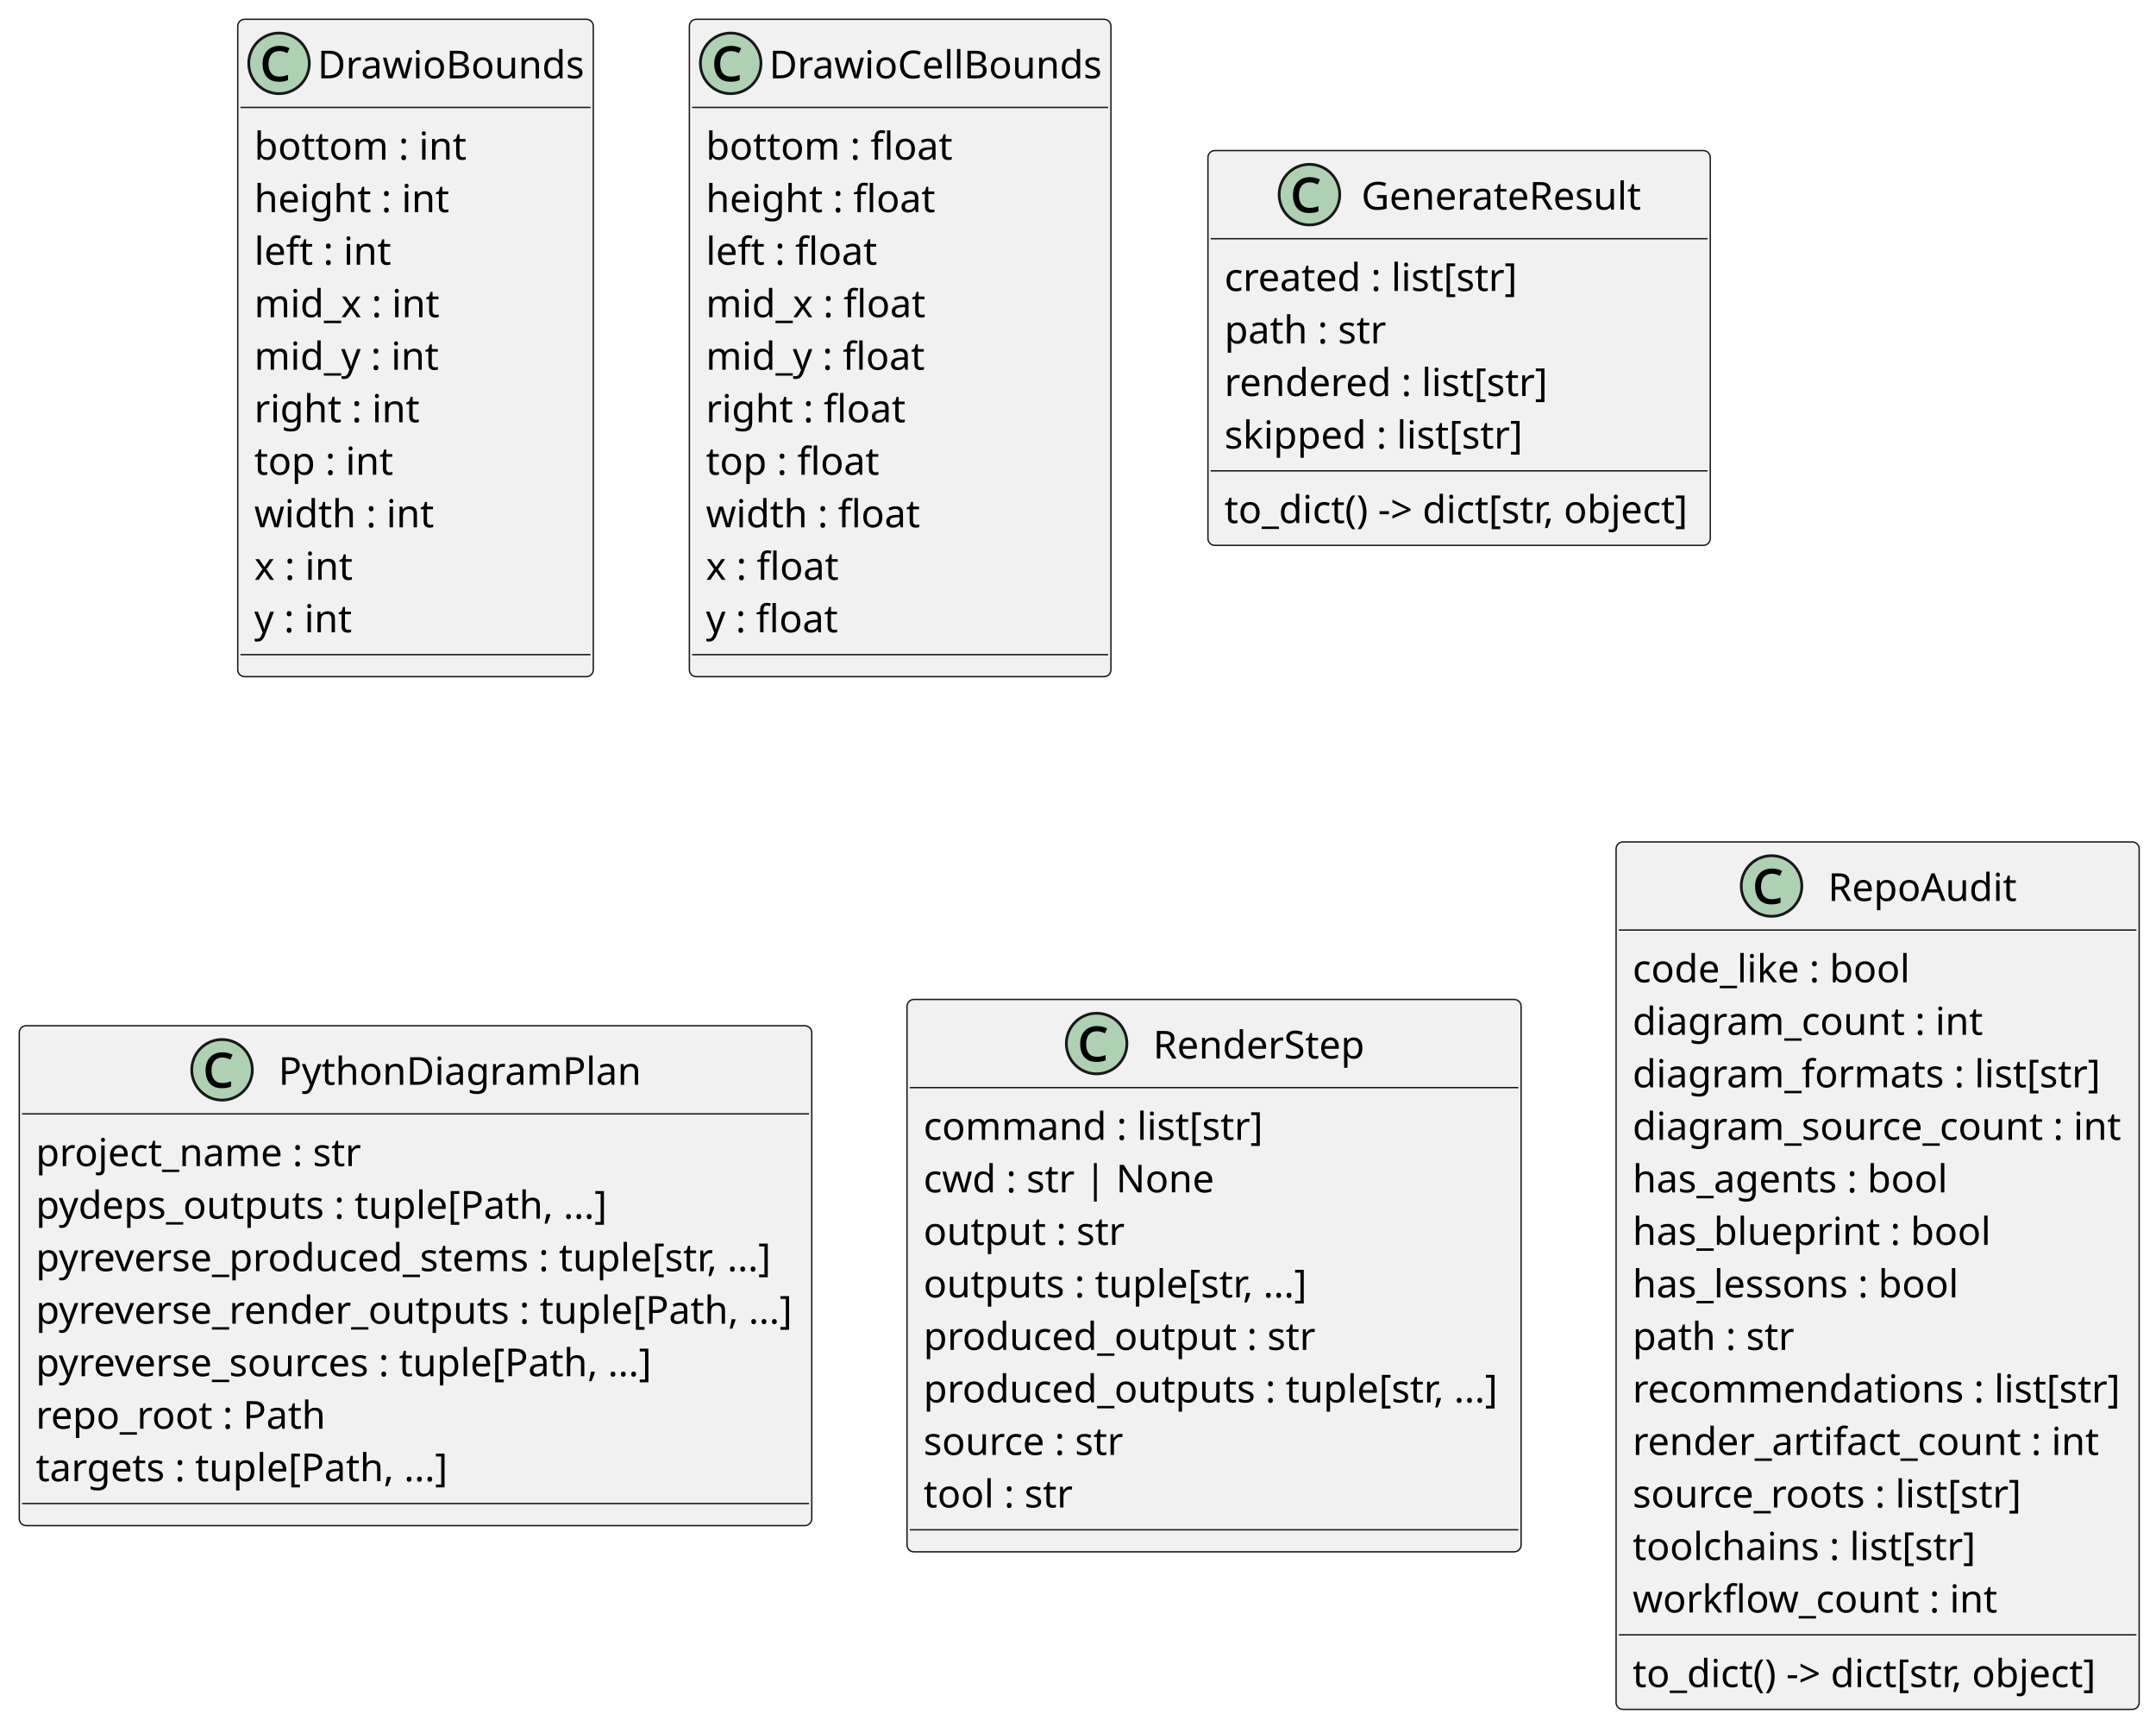
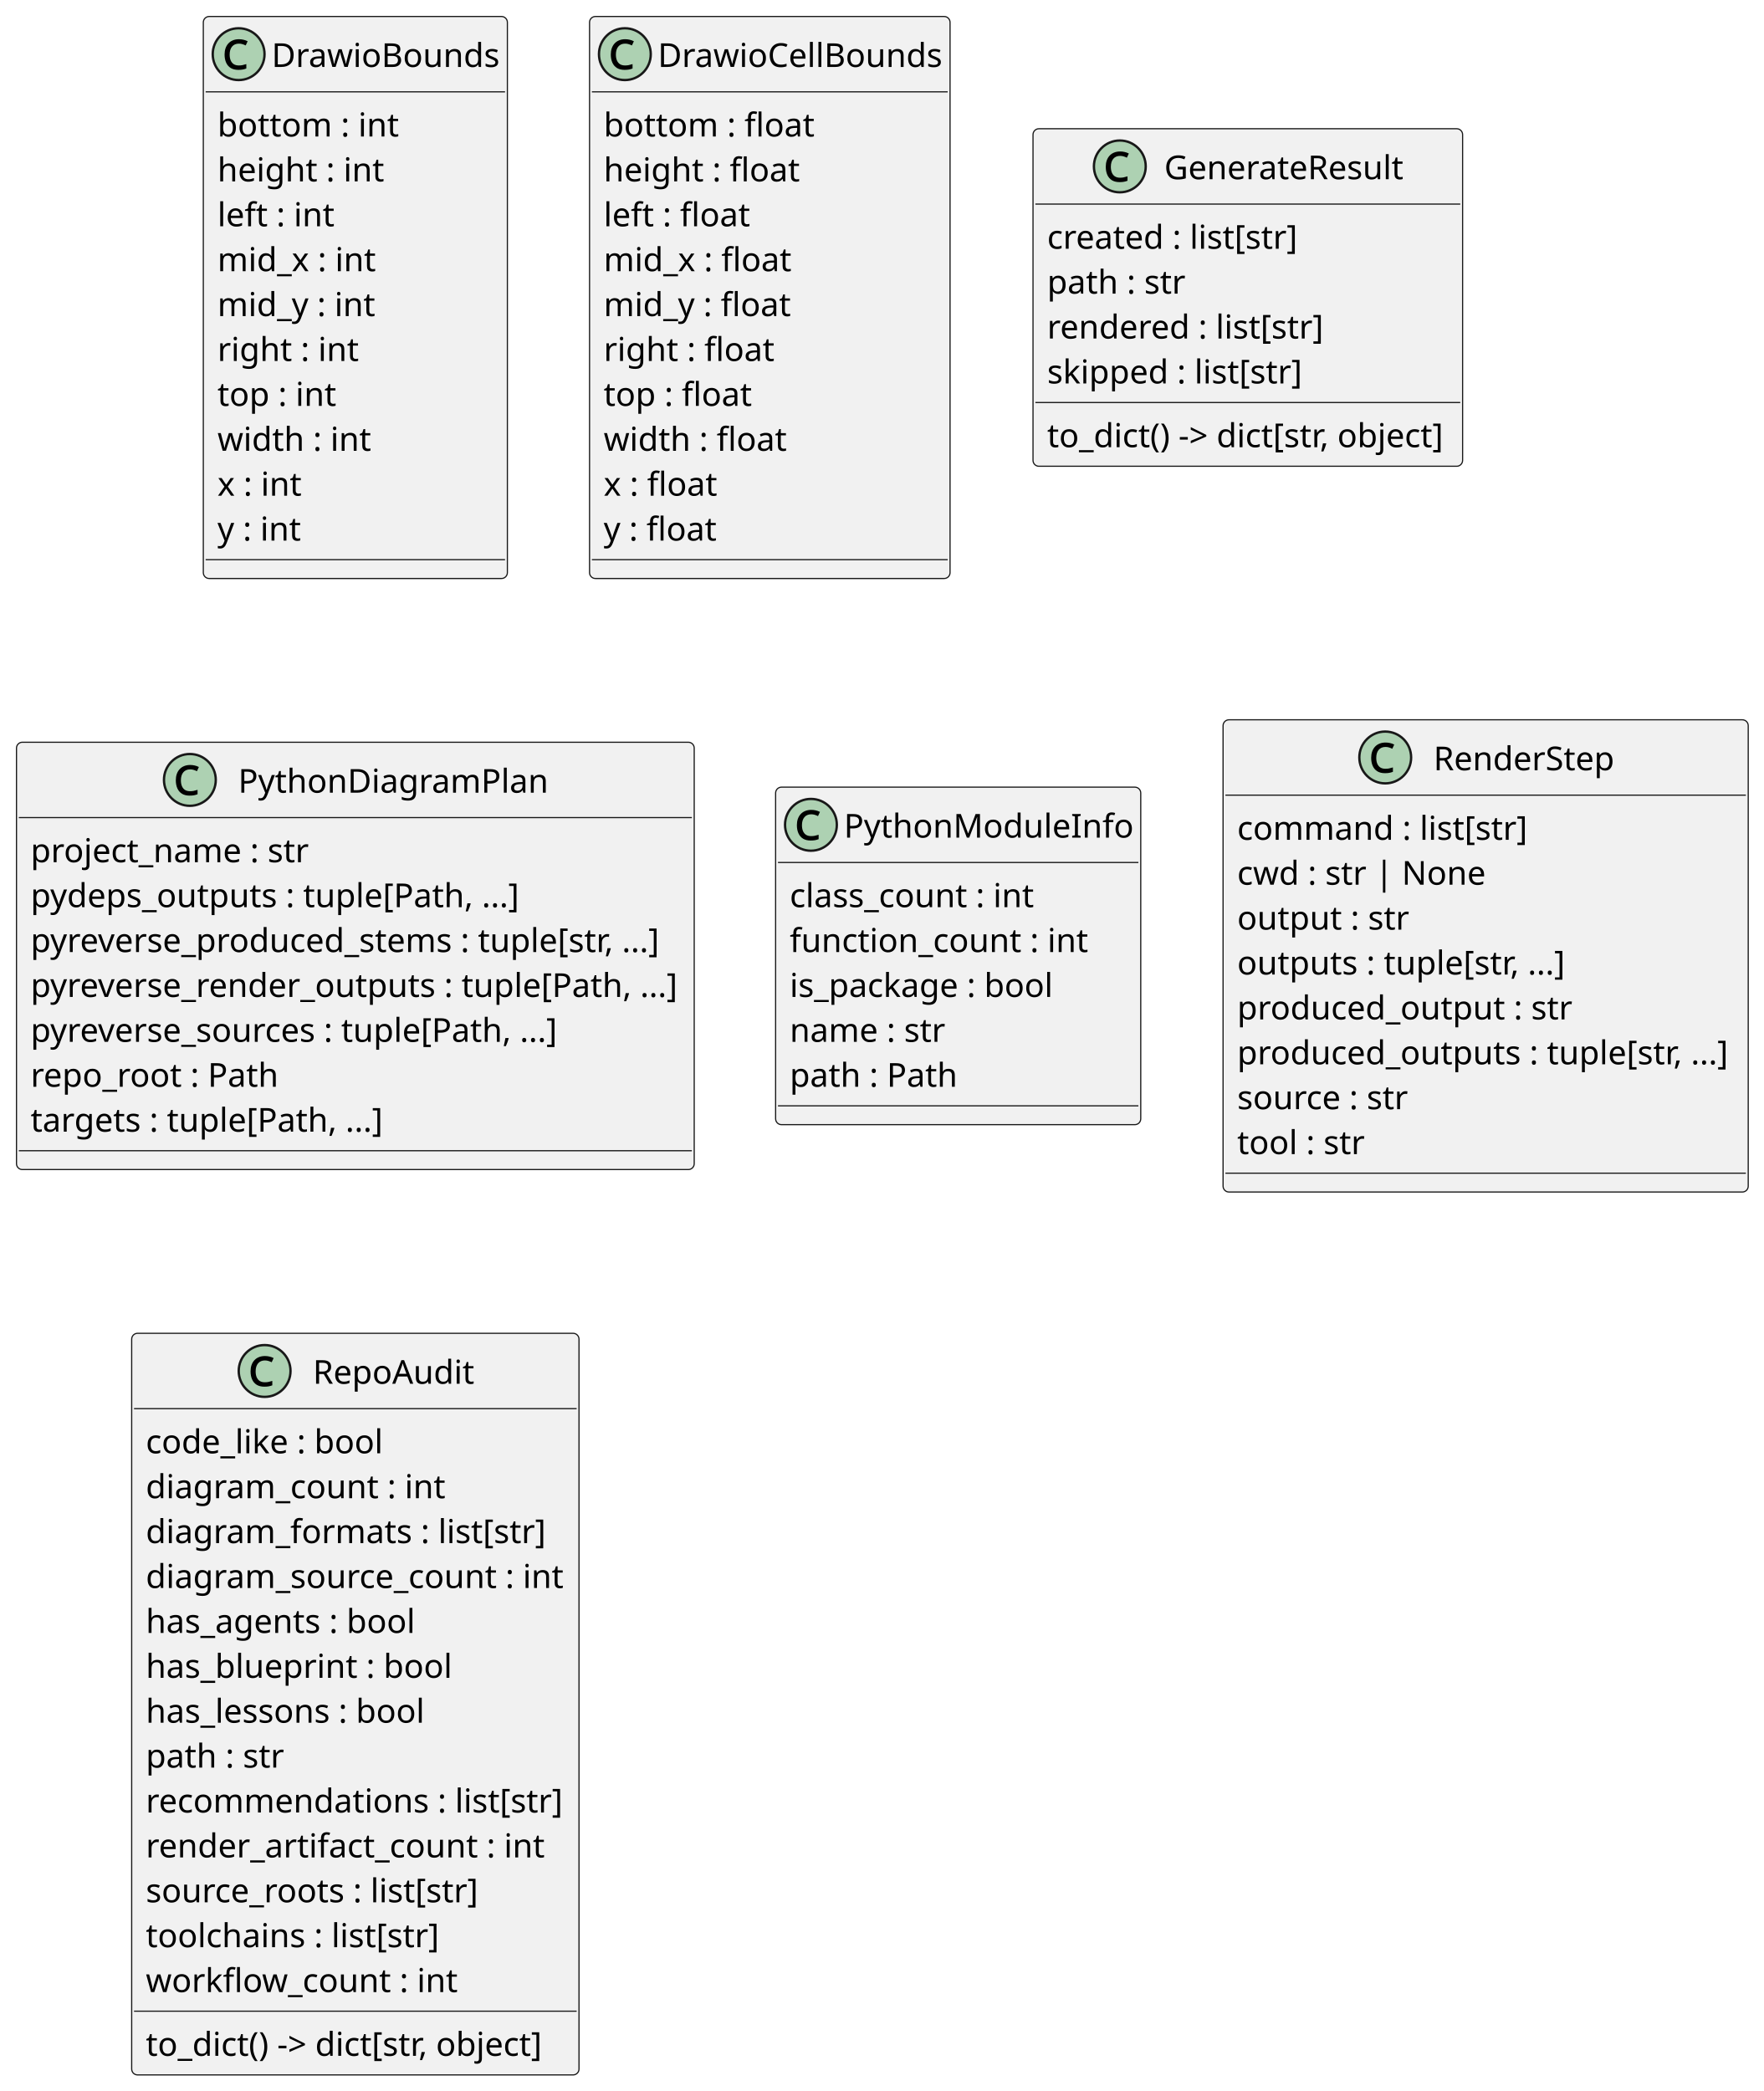
- <svg xmlns="http://www.w3.org/2000/svg" contentStyleType="text/css" data-diagram-type="CLASS" height="627px" preserveAspectRatio="none" style="width:783px;height:627px;background:#FFFFFF;" version="1.1" viewBox="0 0 783 627" width="783px" zoomAndPan="magnify">
+ <svg xmlns="http://www.w3.org/2000/svg" contentStyleType="text/css" data-diagram-type="CLASS" height="888px" preserveAspectRatio="none" style="width:749px;height:888px;background:#FFFFFF;" version="1.1" viewBox="0 0 749 888" width="749px" zoomAndPan="magnify">
  <defs />
  <g>
    <g class="entity" data-qualified-name="archility.generate.DrawioBounds" data-source-line="2" id="ent0002">
      <rect fill="#F1F1F1" height="238.679" rx="2.5" ry="2.5" style="stroke:#181818;stroke-width:0.5;" width="129.132" x="86.34" y="7" />
      <ellipse cx="101.34" cy="23" fill="#ADD1B2" rx="11" ry="11" style="stroke:#181818;stroke-width:1;" />
      <path d="M101.449,18.531 Q100.528,18.531 99.793,18.844 Q99.074,19.156 98.574,19.75 Q98.074,20.328 97.793,21.203 Q97.528,22.078 97.528,23.172 Q97.528,24.609 97.965,25.656 Q98.418,26.703 99.262,27.25 Q100.121,27.797 101.434,27.797 Q102.215,27.797 102.903,27.672 Q103.606,27.531 104.606,27.219 L104.606,29.094 Q103.746,29.422 102.981,29.547 Q102.231,29.672 101.215,29.672 Q99.293,29.672 97.981,28.875 Q96.684,28.062 96.028,26.594 Q95.371,25.109 95.371,23.141 Q95.371,21.719 95.762,20.547 Q96.168,19.359 96.949,18.484 Q97.731,17.609 98.871,17.141 Q100.012,16.656 101.481,16.656 Q102.434,16.656 103.324,16.859 Q104.231,17.047 105.168,17.516 L104.34,19.297 Q103.559,18.922 102.903,18.734 Q102.246,18.531 101.449,18.531 Z " fill="#000000" />
      <text fill="#000000" font-family="sans-serif" font-size="14" lengthAdjust="spacing" textLength="97.132" x="115.34" y="28.432">DrawioBounds</text>
      <line style="stroke:#181818;stroke-width:0.5;" x1="87.34" x2="214.472" y1="39" y2="39" />
      <text fill="#000000" font-family="sans-serif" font-size="14" lengthAdjust="spacing" textLength="77.098" x="92.34" y="57.966">bottom : int</text>
      <text fill="#000000" font-family="sans-serif" font-size="14" lengthAdjust="spacing" textLength="70.826" x="92.34" y="77.034">height : int</text>
      <text fill="#000000" font-family="sans-serif" font-size="14" lengthAdjust="spacing" textLength="49.728" x="92.34" y="96.102">left : int</text>
      <text fill="#000000" font-family="sans-serif" font-size="14" lengthAdjust="spacing" textLength="67.284" x="92.34" y="115.17">mid_x : int</text>
      <text fill="#000000" font-family="sans-serif" font-size="14" lengthAdjust="spacing" textLength="67.018" x="92.34" y="134.238">mid_y : int</text>
      <text fill="#000000" font-family="sans-serif" font-size="14" lengthAdjust="spacing" textLength="60.06" x="92.34" y="153.305">right : int</text>
      <text fill="#000000" font-family="sans-serif" font-size="14" lengthAdjust="spacing" textLength="50.484" x="92.34" y="172.373">top : int</text>
      <text fill="#000000" font-family="sans-serif" font-size="14" lengthAdjust="spacing" textLength="65.282" x="92.34" y="191.441">width : int</text>
      <text fill="#000000" font-family="sans-serif" font-size="14" lengthAdjust="spacing" textLength="35.756" x="92.34" y="210.509">x : int</text>
      <text fill="#000000" font-family="sans-serif" font-size="14" lengthAdjust="spacing" textLength="35.49" x="92.34" y="229.577">y : int</text>
      <line style="stroke:#181818;stroke-width:0.5;" x1="87.34" x2="214.472" y1="237.679" y2="237.679" />
    </g>
    <g class="entity" data-qualified-name="archility.render.DrawioCellBounds" data-source-line="14" id="ent0003">
      <rect fill="#F1F1F1" height="238.679" rx="2.5" ry="2.5" style="stroke:#181818;stroke-width:0.5;" width="153.1" x="250.36" y="7" />
      <ellipse cx="265.36" cy="23" fill="#ADD1B2" rx="11" ry="11" style="stroke:#181818;stroke-width:1;" />
      <path d="M265.469,18.531 Q264.548,18.531 263.813,18.844 Q263.094,19.156 262.594,19.75 Q262.094,20.328 261.813,21.203 Q261.548,22.078 261.548,23.172 Q261.548,24.609 261.985,25.656 Q262.438,26.703 263.282,27.25 Q264.141,27.797 265.454,27.797 Q266.235,27.797 266.923,27.672 Q267.626,27.531 268.626,27.219 L268.626,29.094 Q267.766,29.422 267.001,29.547 Q266.251,29.672 265.235,29.672 Q263.313,29.672 262.001,28.875 Q260.704,28.062 260.048,26.594 Q259.391,25.109 259.391,23.141 Q259.391,21.719 259.782,20.547 Q260.188,19.359 260.969,18.484 Q261.751,17.609 262.891,17.141 Q264.032,16.656 265.501,16.656 Q266.454,16.656 267.344,16.859 Q268.251,17.047 269.188,17.516 L268.36,19.297 Q267.579,18.922 266.923,18.734 Q266.266,18.531 265.469,18.531 Z " fill="#000000" />
      <text fill="#000000" font-family="sans-serif" font-size="14" lengthAdjust="spacing" textLength="121.1" x="279.36" y="28.432">DrawioCellBounds</text>
      <line style="stroke:#181818;stroke-width:0.5;" x1="251.36" x2="402.459" y1="39" y2="39" />
      <text fill="#000000" font-family="sans-serif" font-size="14" lengthAdjust="spacing" textLength="89.586" x="256.36" y="57.966">bottom : float</text>
      <text fill="#000000" font-family="sans-serif" font-size="14" lengthAdjust="spacing" textLength="83.314" x="256.36" y="77.034">height : float</text>
      <text fill="#000000" font-family="sans-serif" font-size="14" lengthAdjust="spacing" textLength="62.216" x="256.36" y="96.102">left : float</text>
      <text fill="#000000" font-family="sans-serif" font-size="14" lengthAdjust="spacing" textLength="79.772" x="256.36" y="115.17">mid_x : float</text>
      <text fill="#000000" font-family="sans-serif" font-size="14" lengthAdjust="spacing" textLength="79.506" x="256.36" y="134.238">mid_y : float</text>
      <text fill="#000000" font-family="sans-serif" font-size="14" lengthAdjust="spacing" textLength="72.548" x="256.36" y="153.305">right : float</text>
      <text fill="#000000" font-family="sans-serif" font-size="14" lengthAdjust="spacing" textLength="62.972" x="256.36" y="172.373">top : float</text>
      <text fill="#000000" font-family="sans-serif" font-size="14" lengthAdjust="spacing" textLength="77.77" x="256.36" y="191.441">width : float</text>
      <text fill="#000000" font-family="sans-serif" font-size="14" lengthAdjust="spacing" textLength="48.244" x="256.36" y="210.509">x : float</text>
      <text fill="#000000" font-family="sans-serif" font-size="14" lengthAdjust="spacing" textLength="47.978" x="256.36" y="229.577">y : float</text>
      <line style="stroke:#181818;stroke-width:0.5;" x1="251.36" x2="402.459" y1="237.679" y2="237.679" />
    </g>
    <g class="entity" data-qualified-name="archility.generate.GenerateResult" data-source-line="26" id="ent0004">
      <rect fill="#F1F1F1" height="143.34" rx="2.5" ry="2.5" style="stroke:#181818;stroke-width:0.5;" width="182.435" x="438.69" y="54.67" />
      <ellipse cx="475.554" cy="70.67" fill="#ADD1B2" rx="11" ry="11" style="stroke:#181818;stroke-width:1;" />
      <path d="M475.663,66.201 Q474.741,66.201 474.007,66.514 Q473.288,66.826 472.788,67.42 Q472.288,67.998 472.007,68.873 Q471.741,69.748 471.741,70.842 Q471.741,72.279 472.179,73.326 Q472.632,74.373 473.476,74.92 Q474.335,75.467 475.647,75.467 Q476.429,75.467 477.116,75.342 Q477.819,75.201 478.819,74.889 L478.819,76.764 Q477.96,77.092 477.194,77.217 Q476.444,77.342 475.429,77.342 Q473.507,77.342 472.194,76.545 Q470.897,75.733 470.241,74.264 Q469.585,72.779 469.585,70.811 Q469.585,69.389 469.976,68.217 Q470.382,67.029 471.163,66.154 Q471.944,65.279 473.085,64.811 Q474.226,64.326 475.694,64.326 Q476.647,64.326 477.538,64.529 Q478.444,64.717 479.382,65.186 L478.554,66.967 Q477.772,66.592 477.116,66.404 Q476.46,66.201 475.663,66.201 Z " fill="#000000" />
      <text fill="#000000" font-family="sans-serif" font-size="14" lengthAdjust="spacing" textLength="101.85" x="494.412" y="76.102">GenerateResult</text>
      <line style="stroke:#181818;stroke-width:0.5;" x1="439.69" x2="620.125" y1="86.67" y2="86.67" />
      <text fill="#000000" font-family="sans-serif" font-size="14" lengthAdjust="spacing" textLength="106.582" x="444.69" y="105.636">created : list[str]</text>
      <text fill="#000000" font-family="sans-serif" font-size="14" lengthAdjust="spacing" textLength="58.744" x="444.69" y="124.704">path : str</text>
      <text fill="#000000" font-family="sans-serif" font-size="14" lengthAdjust="spacing" textLength="117.894" x="444.69" y="143.772">rendered : list[str]</text>
      <text fill="#000000" font-family="sans-serif" font-size="14" lengthAdjust="spacing" textLength="108.29" x="444.69" y="162.84">skipped : list[str]</text>
      <line style="stroke:#181818;stroke-width:0.5;" x1="439.69" x2="620.125" y1="170.942" y2="170.942" />
      <text fill="#000000" font-family="sans-serif" font-size="14" lengthAdjust="spacing" textLength="170.435" x="444.69" y="189.908">to_dict() -&gt; dict[str, object]</text>
    </g>
    <g class="entity" data-qualified-name="archility.render.PythonDiagramPlan" data-source-line="33" id="ent0005">
-       <rect fill="#F1F1F1" height="181.475" rx="2.5" ry="2.5" style="stroke:#181818;stroke-width:0.5;" width="287.813" x="7" y="372.42" />
-       <ellipse cx="80.633" cy="388.42" fill="#ADD1B2" rx="11" ry="11" style="stroke:#181818;stroke-width:1;" />
-       <path d="M80.742,383.951 Q79.82,383.951 79.086,384.264 Q78.367,384.576 77.867,385.17 Q77.367,385.748 77.086,386.623 Q76.82,387.498 76.82,388.592 Q76.82,390.029 77.258,391.076 Q77.711,392.123 78.555,392.67 Q79.414,393.217 80.727,393.217 Q81.508,393.217 82.195,393.092 Q82.898,392.951 83.898,392.639 L83.898,394.514 Q83.039,394.842 82.273,394.967 Q81.523,395.092 80.508,395.092 Q78.586,395.092 77.273,394.295 Q75.977,393.483 75.32,392.014 Q74.664,390.529 74.664,388.561 Q74.664,387.139 75.055,385.967 Q75.461,384.779 76.242,383.904 Q77.023,383.029 78.164,382.561 Q79.305,382.076 80.773,382.076 Q81.727,382.076 82.617,382.279 Q83.523,382.467 84.461,382.936 L83.633,384.717 Q82.852,384.342 82.195,384.154 Q81.539,383.951 80.742,383.951 Z " fill="#000000" />
-       <text fill="#000000" font-family="sans-serif" font-size="14" lengthAdjust="spacing" textLength="132.048" x="101.133" y="393.852">PythonDiagramPlan</text>
-       <line style="stroke:#181818;stroke-width:0.5;" x1="8" x2="293.813" y1="404.42" y2="404.42" />
-       <text fill="#000000" font-family="sans-serif" font-size="14" lengthAdjust="spacing" textLength="118.426" x="13" y="423.386">project_name : str</text>
-       <text fill="#000000" font-family="sans-serif" font-size="14" lengthAdjust="spacing" textLength="207.731" x="13" y="442.454">pydeps_outputs : tuple[Path, ...]</text>
-       <text fill="#000000" font-family="sans-serif" font-size="14" lengthAdjust="spacing" textLength="270.311" x="13" y="461.522">pyreverse_produced_stems : tuple[str, ...]</text>
-       <text fill="#000000" font-family="sans-serif" font-size="14" lengthAdjust="spacing" textLength="275.813" x="13" y="480.59">pyreverse_render_outputs : tuple[Path, ...]</text>
-       <text fill="#000000" font-family="sans-serif" font-size="14" lengthAdjust="spacing" textLength="224.713" x="13" y="499.658">pyreverse_sources : tuple[Path, ...]</text>
-       <text fill="#000000" font-family="sans-serif" font-size="14" lengthAdjust="spacing" textLength="105.812" x="13" y="518.726">repo_root : Path</text>
-       <text fill="#000000" font-family="sans-serif" font-size="14" lengthAdjust="spacing" textLength="149.701" x="13" y="537.793">targets : tuple[Path, ...]</text>
-       <line style="stroke:#181818;stroke-width:0.5;" x1="8" x2="293.813" y1="545.895" y2="545.895" />
+       <rect fill="#F1F1F1" height="181.475" rx="2.5" ry="2.5" style="stroke:#181818;stroke-width:0.5;" width="287.813" x="7" y="315.21" />
+       <ellipse cx="80.633" cy="331.21" fill="#ADD1B2" rx="11" ry="11" style="stroke:#181818;stroke-width:1;" />
+       <path d="M80.742,326.741 Q79.82,326.741 79.086,327.054 Q78.367,327.366 77.867,327.96 Q77.367,328.538 77.086,329.413 Q76.82,330.288 76.82,331.382 Q76.82,332.819 77.258,333.866 Q77.711,334.913 78.555,335.46 Q79.414,336.007 80.727,336.007 Q81.508,336.007 82.195,335.882 Q82.898,335.741 83.898,335.429 L83.898,337.304 Q83.039,337.632 82.273,337.757 Q81.523,337.882 80.508,337.882 Q78.586,337.882 77.273,337.085 Q75.977,336.272 75.32,334.804 Q74.664,333.319 74.664,331.351 Q74.664,329.929 75.055,328.757 Q75.461,327.569 76.242,326.694 Q77.023,325.819 78.164,325.351 Q79.305,324.866 80.773,324.866 Q81.727,324.866 82.617,325.069 Q83.523,325.257 84.461,325.726 L83.633,327.507 Q82.852,327.132 82.195,326.944 Q81.539,326.741 80.742,326.741 Z " fill="#000000" />
+       <text fill="#000000" font-family="sans-serif" font-size="14" lengthAdjust="spacing" textLength="132.048" x="101.133" y="336.642">PythonDiagramPlan</text>
+       <line style="stroke:#181818;stroke-width:0.5;" x1="8" x2="293.813" y1="347.21" y2="347.21" />
+       <text fill="#000000" font-family="sans-serif" font-size="14" lengthAdjust="spacing" textLength="118.426" x="13" y="366.176">project_name : str</text>
+       <text fill="#000000" font-family="sans-serif" font-size="14" lengthAdjust="spacing" textLength="207.731" x="13" y="385.244">pydeps_outputs : tuple[Path, ...]</text>
+       <text fill="#000000" font-family="sans-serif" font-size="14" lengthAdjust="spacing" textLength="270.311" x="13" y="404.312">pyreverse_produced_stems : tuple[str, ...]</text>
+       <text fill="#000000" font-family="sans-serif" font-size="14" lengthAdjust="spacing" textLength="275.813" x="13" y="423.38">pyreverse_render_outputs : tuple[Path, ...]</text>
+       <text fill="#000000" font-family="sans-serif" font-size="14" lengthAdjust="spacing" textLength="224.713" x="13" y="442.448">pyreverse_sources : tuple[Path, ...]</text>
+       <text fill="#000000" font-family="sans-serif" font-size="14" lengthAdjust="spacing" textLength="105.812" x="13" y="461.515">repo_root : Path</text>
+       <text fill="#000000" font-family="sans-serif" font-size="14" lengthAdjust="spacing" textLength="149.701" x="13" y="480.583">targets : tuple[Path, ...]</text>
+       <line style="stroke:#181818;stroke-width:0.5;" x1="8" x2="293.813" y1="488.685" y2="488.685" />
    </g>
-     <g class="entity" data-qualified-name="archility.render.RenderStep" data-source-line="42" id="ent0006">
-       <rect fill="#F1F1F1" height="200.543" rx="2.5" ry="2.5" style="stroke:#181818;stroke-width:0.5;" width="223.021" x="329.4" y="362.88" />
-       <ellipse cx="398.266" cy="378.88" fill="#ADD1B2" rx="11" ry="11" style="stroke:#181818;stroke-width:1;" />
-       <path d="M398.375,374.411 Q397.453,374.411 396.719,374.724 Q396,375.036 395.5,375.63 Q395,376.208 394.719,377.083 Q394.453,377.958 394.453,379.052 Q394.453,380.489 394.891,381.536 Q395.344,382.583 396.188,383.13 Q397.047,383.677 398.36,383.677 Q399.141,383.677 399.828,383.552 Q400.531,383.411 401.531,383.099 L401.531,384.974 Q400.672,385.302 399.906,385.427 Q399.156,385.552 398.141,385.552 Q396.219,385.552 394.906,384.755 Q393.61,383.942 392.953,382.474 Q392.297,380.989 392.297,379.021 Q392.297,377.599 392.688,376.427 Q393.094,375.239 393.875,374.364 Q394.656,373.489 395.797,373.021 Q396.938,372.536 398.406,372.536 Q399.36,372.536 400.25,372.739 Q401.156,372.927 402.094,373.396 L401.266,375.177 Q400.485,374.802 399.828,374.614 Q399.172,374.411 398.375,374.411 Z " fill="#000000" />
-       <text fill="#000000" font-family="sans-serif" font-size="14" lengthAdjust="spacing" textLength="76.79" x="418.766" y="384.312">RenderStep</text>
-       <line style="stroke:#181818;stroke-width:0.5;" x1="330.4" x2="551.421" y1="394.88" y2="394.88" />
-       <text fill="#000000" font-family="sans-serif" font-size="14" lengthAdjust="spacing" textLength="123.256" x="335.4" y="413.846">command : list[str]</text>
-       <text fill="#000000" font-family="sans-serif" font-size="14" lengthAdjust="spacing" textLength="105.56" x="335.4" y="432.914">cwd : str | None</text>
-       <text fill="#000000" font-family="sans-serif" font-size="14" lengthAdjust="spacing" textLength="73.066" x="335.4" y="451.982">output : str</text>
-       <text fill="#000000" font-family="sans-serif" font-size="14" lengthAdjust="spacing" textLength="141.456" x="335.4" y="471.05">outputs : tuple[str, ...]</text>
-       <text fill="#000000" font-family="sans-serif" font-size="14" lengthAdjust="spacing" textLength="142.631" x="335.4" y="490.118">produced_output : str</text>
-       <text fill="#000000" font-family="sans-serif" font-size="14" lengthAdjust="spacing" textLength="211.021" x="335.4" y="509.185">produced_outputs : tuple[str, ...]</text>
-       <text fill="#000000" font-family="sans-serif" font-size="14" lengthAdjust="spacing" textLength="72.8" x="335.4" y="528.253">source : str</text>
-       <text fill="#000000" font-family="sans-serif" font-size="14" lengthAdjust="spacing" textLength="54.18" x="335.4" y="547.321">tool : str</text>
-       <line style="stroke:#181818;stroke-width:0.5;" x1="330.4" x2="551.421" y1="555.423" y2="555.423" />
+     <g class="entity" data-qualified-name="archility.render.PythonModuleInfo" data-source-line="42" id="ent0006">
+       <rect fill="#F1F1F1" height="143.34" rx="2.5" ry="2.5" style="stroke:#181818;stroke-width:0.5;" width="155.06" x="329.38" y="334.28" />
+       <ellipse cx="344.38" cy="350.28" fill="#ADD1B2" rx="11" ry="11" style="stroke:#181818;stroke-width:1;" />
+       <path d="M344.489,345.811 Q343.567,345.811 342.833,346.124 Q342.114,346.436 341.614,347.03 Q341.114,347.608 340.833,348.483 Q340.567,349.358 340.567,350.452 Q340.567,351.889 341.005,352.936 Q341.458,353.983 342.302,354.53 Q343.161,355.077 344.474,355.077 Q345.255,355.077 345.942,354.952 Q346.646,354.811 347.646,354.499 L347.646,356.374 Q346.786,356.702 346.021,356.827 Q345.271,356.952 344.255,356.952 Q342.333,356.952 341.021,356.155 Q339.724,355.342 339.067,353.874 Q338.411,352.389 338.411,350.421 Q338.411,348.999 338.802,347.827 Q339.208,346.639 339.989,345.764 Q340.771,344.889 341.911,344.421 Q343.052,343.936 344.521,343.936 Q345.474,343.936 346.364,344.139 Q347.271,344.327 348.208,344.796 L347.38,346.577 Q346.599,346.202 345.942,346.014 Q345.286,345.811 344.489,345.811 Z " fill="#000000" />
+       <text fill="#000000" font-family="sans-serif" font-size="14" lengthAdjust="spacing" textLength="123.059" x="358.38" y="355.712">PythonModuleInfo</text>
+       <line style="stroke:#181818;stroke-width:0.5;" x1="330.38" x2="483.44" y1="366.28" y2="366.28" />
+       <text fill="#000000" font-family="sans-serif" font-size="14" lengthAdjust="spacing" textLength="103.712" x="335.38" y="385.246">class_count : int</text>
+       <text fill="#000000" font-family="sans-serif" font-size="14" lengthAdjust="spacing" textLength="126.742" x="335.38" y="404.314">function_count : int</text>
+       <text fill="#000000" font-family="sans-serif" font-size="14" lengthAdjust="spacing" textLength="111.748" x="335.38" y="423.382">is_package : bool</text>
+       <text fill="#000000" font-family="sans-serif" font-size="14" lengthAdjust="spacing" textLength="66.066" x="335.38" y="442.45">name : str</text>
+       <text fill="#000000" font-family="sans-serif" font-size="14" lengthAdjust="spacing" textLength="71.232" x="335.38" y="461.518">path : Path</text>
+       <line style="stroke:#181818;stroke-width:0.5;" x1="330.38" x2="483.44" y1="469.62" y2="469.62" />
    </g>
-     <g class="entity" data-qualified-name="archility.audit.RepoAudit" data-source-line="52" id="ent0007">
-       <rect fill="#F1F1F1" height="314.951" rx="2.5" ry="2.5" style="stroke:#181818;stroke-width:0.5;" width="189.967" x="586.92" y="305.68" />
-       <ellipse cx="643.375" cy="321.68" fill="#ADD1B2" rx="11" ry="11" style="stroke:#181818;stroke-width:1;" />
-       <path d="M643.484,317.211 Q642.562,317.211 641.828,317.524 Q641.109,317.836 640.609,318.43 Q640.109,319.008 639.828,319.883 Q639.562,320.758 639.562,321.852 Q639.562,323.289 640,324.336 Q640.453,325.383 641.297,325.93 Q642.156,326.477 643.468,326.477 Q644.25,326.477 644.937,326.352 Q645.64,326.211 646.64,325.899 L646.64,327.774 Q645.781,328.102 645.015,328.227 Q644.265,328.352 643.25,328.352 Q641.328,328.352 640.015,327.555 Q638.718,326.743 638.062,325.274 Q637.406,323.789 637.406,321.821 Q637.406,320.399 637.797,319.227 Q638.203,318.039 638.984,317.164 Q639.765,316.289 640.906,315.821 Q642.047,315.336 643.515,315.336 Q644.468,315.336 645.359,315.539 Q646.265,315.727 647.203,316.196 L646.375,317.977 Q645.593,317.602 644.937,317.414 Q644.281,317.211 643.484,317.211 Z " fill="#000000" />
-       <text fill="#000000" font-family="sans-serif" font-size="14" lengthAdjust="spacing" textLength="68.558" x="663.875" y="327.112">RepoAudit</text>
-       <line style="stroke:#181818;stroke-width:0.5;" x1="587.92" x2="775.887" y1="337.68" y2="337.68" />
-       <text fill="#000000" font-family="sans-serif" font-size="14" lengthAdjust="spacing" textLength="100.702" x="592.92" y="356.646">code_like : bool</text>
-       <text fill="#000000" font-family="sans-serif" font-size="14" lengthAdjust="spacing" textLength="127.525" x="592.92" y="375.714">diagram_count : int</text>
-       <text fill="#000000" font-family="sans-serif" font-size="14" lengthAdjust="spacing" textLength="170.169" x="592.92" y="394.782">diagram_formats : list[str]</text>
-       <text fill="#000000" font-family="sans-serif" font-size="14" lengthAdjust="spacing" textLength="177.967" x="592.92" y="413.85">diagram_source_count : int</text>
-       <text fill="#000000" font-family="sans-serif" font-size="14" lengthAdjust="spacing" textLength="114.394" x="592.92" y="432.918">has_agents : bool</text>
-       <text fill="#000000" font-family="sans-serif" font-size="14" lengthAdjust="spacing" textLength="130.101" x="592.92" y="451.986">has_blueprint : bool</text>
-       <text fill="#000000" font-family="sans-serif" font-size="14" lengthAdjust="spacing" textLength="118.37" x="592.92" y="471.053">has_lessons : bool</text>
-       <text fill="#000000" font-family="sans-serif" font-size="14" lengthAdjust="spacing" textLength="58.744" x="592.92" y="490.121">path : str</text>
-       <text fill="#000000" font-family="sans-serif" font-size="14" lengthAdjust="spacing" textLength="177.323" x="592.92" y="509.189">recommendations : list[str]</text>
-       <text fill="#000000" font-family="sans-serif" font-size="14" lengthAdjust="spacing" textLength="169.693" x="592.92" y="528.257">render_artifact_count : int</text>
-       <text fill="#000000" font-family="sans-serif" font-size="14" lengthAdjust="spacing" textLength="141.694" x="592.92" y="547.325">source_roots : list[str]</text>
-       <text fill="#000000" font-family="sans-serif" font-size="14" lengthAdjust="spacing" textLength="124.572" x="592.92" y="566.393">toolchains : list[str]</text>
-       <text fill="#000000" font-family="sans-serif" font-size="14" lengthAdjust="spacing" textLength="132.748" x="592.92" y="585.461">workflow_count : int</text>
-       <line style="stroke:#181818;stroke-width:0.5;" x1="587.92" x2="775.887" y1="593.563" y2="593.563" />
-       <text fill="#000000" font-family="sans-serif" font-size="14" lengthAdjust="spacing" textLength="170.435" x="592.92" y="612.529">to_dict() -&gt; dict[str, object]</text>
+     <g class="entity" data-qualified-name="archility.render.RenderStep" data-source-line="49" id="ent0007">
+       <rect fill="#F1F1F1" height="200.543" rx="2.5" ry="2.5" style="stroke:#181818;stroke-width:0.5;" width="223.021" x="519.4" y="305.68" />
+       <ellipse cx="588.266" cy="321.68" fill="#ADD1B2" rx="11" ry="11" style="stroke:#181818;stroke-width:1;" />
+       <path d="M588.375,317.211 Q587.453,317.211 586.719,317.524 Q586,317.836 585.5,318.43 Q585,319.008 584.719,319.883 Q584.453,320.758 584.453,321.852 Q584.453,323.289 584.891,324.336 Q585.344,325.383 586.188,325.93 Q587.047,326.477 588.36,326.477 Q589.141,326.477 589.828,326.352 Q590.531,326.211 591.531,325.899 L591.531,327.774 Q590.672,328.102 589.906,328.227 Q589.156,328.352 588.141,328.352 Q586.219,328.352 584.906,327.555 Q583.61,326.743 582.953,325.274 Q582.297,323.789 582.297,321.821 Q582.297,320.399 582.688,319.227 Q583.094,318.039 583.875,317.164 Q584.656,316.289 585.797,315.821 Q586.938,315.336 588.406,315.336 Q589.36,315.336 590.25,315.539 Q591.156,315.727 592.094,316.196 L591.266,317.977 Q590.485,317.602 589.828,317.414 Q589.172,317.211 588.375,317.211 Z " fill="#000000" />
+       <text fill="#000000" font-family="sans-serif" font-size="14" lengthAdjust="spacing" textLength="76.79" x="608.766" y="327.112">RenderStep</text>
+       <line style="stroke:#181818;stroke-width:0.5;" x1="520.4" x2="741.421" y1="337.68" y2="337.68" />
+       <text fill="#000000" font-family="sans-serif" font-size="14" lengthAdjust="spacing" textLength="123.256" x="525.4" y="356.646">command : list[str]</text>
+       <text fill="#000000" font-family="sans-serif" font-size="14" lengthAdjust="spacing" textLength="105.56" x="525.4" y="375.714">cwd : str | None</text>
+       <text fill="#000000" font-family="sans-serif" font-size="14" lengthAdjust="spacing" textLength="73.066" x="525.4" y="394.782">output : str</text>
+       <text fill="#000000" font-family="sans-serif" font-size="14" lengthAdjust="spacing" textLength="141.456" x="525.4" y="413.85">outputs : tuple[str, ...]</text>
+       <text fill="#000000" font-family="sans-serif" font-size="14" lengthAdjust="spacing" textLength="142.631" x="525.4" y="432.918">produced_output : str</text>
+       <text fill="#000000" font-family="sans-serif" font-size="14" lengthAdjust="spacing" textLength="211.021" x="525.4" y="451.986">produced_outputs : tuple[str, ...]</text>
+       <text fill="#000000" font-family="sans-serif" font-size="14" lengthAdjust="spacing" textLength="72.8" x="525.4" y="471.053">source : str</text>
+       <text fill="#000000" font-family="sans-serif" font-size="14" lengthAdjust="spacing" textLength="54.18" x="525.4" y="490.121">tool : str</text>
+       <line style="stroke:#181818;stroke-width:0.5;" x1="520.4" x2="741.421" y1="498.223" y2="498.223" />
+     </g>
+     <g class="entity" data-qualified-name="archility.audit.RepoAudit" data-source-line="59" id="ent0008">
+       <rect fill="#F1F1F1" height="314.951" rx="2.5" ry="2.5" style="stroke:#181818;stroke-width:0.5;" width="189.967" x="55.92" y="566.22" />
+       <ellipse cx="112.375" cy="582.22" fill="#ADD1B2" rx="11" ry="11" style="stroke:#181818;stroke-width:1;" />
+       <path d="M112.484,577.751 Q111.562,577.751 110.828,578.064 Q110.109,578.376 109.609,578.97 Q109.109,579.548 108.828,580.423 Q108.562,581.298 108.562,582.392 Q108.562,583.829 109,584.876 Q109.453,585.923 110.297,586.47 Q111.156,587.017 112.469,587.017 Q113.25,587.017 113.937,586.892 Q114.64,586.751 115.64,586.439 L115.64,588.314 Q114.781,588.642 114.015,588.767 Q113.265,588.892 112.25,588.892 Q110.328,588.892 109.015,588.095 Q107.719,587.283 107.062,585.814 Q106.406,584.329 106.406,582.361 Q106.406,580.939 106.797,579.767 Q107.203,578.579 107.984,577.704 Q108.765,576.829 109.906,576.361 Q111.047,575.876 112.515,575.876 Q113.469,575.876 114.359,576.079 Q115.265,576.267 116.203,576.736 L115.375,578.517 Q114.594,578.142 113.937,577.954 Q113.281,577.751 112.484,577.751 Z " fill="#000000" />
+       <text fill="#000000" font-family="sans-serif" font-size="14" lengthAdjust="spacing" textLength="68.558" x="132.875" y="587.652">RepoAudit</text>
+       <line style="stroke:#181818;stroke-width:0.5;" x1="56.92" x2="244.887" y1="598.22" y2="598.22" />
+       <text fill="#000000" font-family="sans-serif" font-size="14" lengthAdjust="spacing" textLength="100.702" x="61.92" y="617.186">code_like : bool</text>
+       <text fill="#000000" font-family="sans-serif" font-size="14" lengthAdjust="spacing" textLength="127.525" x="61.92" y="636.254">diagram_count : int</text>
+       <text fill="#000000" font-family="sans-serif" font-size="14" lengthAdjust="spacing" textLength="170.169" x="61.92" y="655.322">diagram_formats : list[str]</text>
+       <text fill="#000000" font-family="sans-serif" font-size="14" lengthAdjust="spacing" textLength="177.967" x="61.92" y="674.39">diagram_source_count : int</text>
+       <text fill="#000000" font-family="sans-serif" font-size="14" lengthAdjust="spacing" textLength="114.394" x="61.92" y="693.458">has_agents : bool</text>
+       <text fill="#000000" font-family="sans-serif" font-size="14" lengthAdjust="spacing" textLength="130.101" x="61.92" y="712.525">has_blueprint : bool</text>
+       <text fill="#000000" font-family="sans-serif" font-size="14" lengthAdjust="spacing" textLength="118.37" x="61.92" y="731.593">has_lessons : bool</text>
+       <text fill="#000000" font-family="sans-serif" font-size="14" lengthAdjust="spacing" textLength="58.744" x="61.92" y="750.661">path : str</text>
+       <text fill="#000000" font-family="sans-serif" font-size="14" lengthAdjust="spacing" textLength="177.323" x="61.92" y="769.729">recommendations : list[str]</text>
+       <text fill="#000000" font-family="sans-serif" font-size="14" lengthAdjust="spacing" textLength="169.693" x="61.92" y="788.797">render_artifact_count : int</text>
+       <text fill="#000000" font-family="sans-serif" font-size="14" lengthAdjust="spacing" textLength="141.694" x="61.92" y="807.865">source_roots : list[str]</text>
+       <text fill="#000000" font-family="sans-serif" font-size="14" lengthAdjust="spacing" textLength="124.572" x="61.92" y="826.933">toolchains : list[str]</text>
+       <text fill="#000000" font-family="sans-serif" font-size="14" lengthAdjust="spacing" textLength="132.748" x="61.92" y="846.001">workflow_count : int</text>
+       <line style="stroke:#181818;stroke-width:0.5;" x1="56.92" x2="244.887" y1="854.103" y2="854.103" />
+       <text fill="#000000" font-family="sans-serif" font-size="14" lengthAdjust="spacing" textLength="170.435" x="61.92" y="873.069">to_dict() -&gt; dict[str, object]</text>
    </g>
  </g>
</svg>
